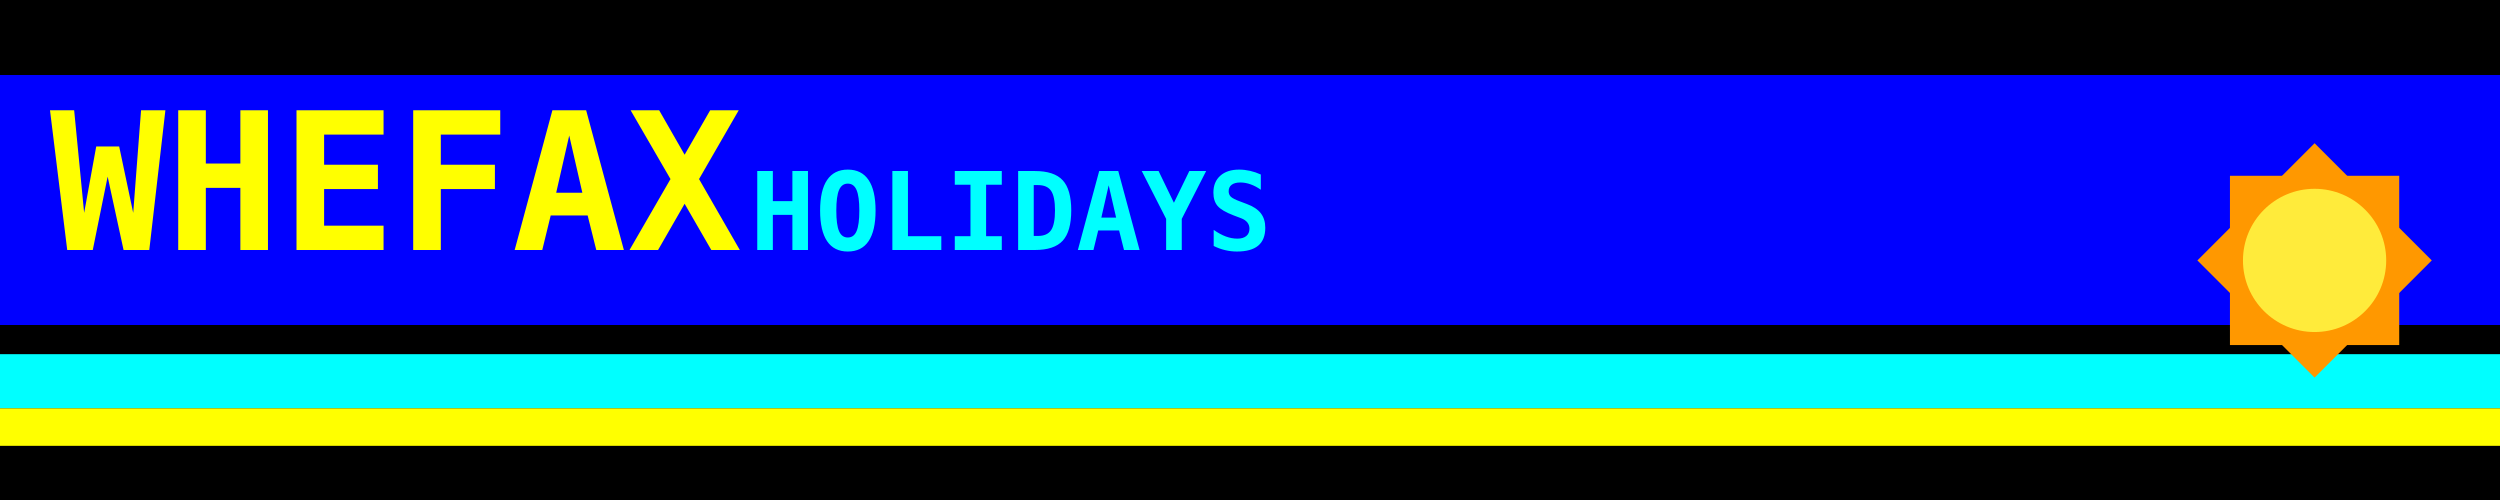
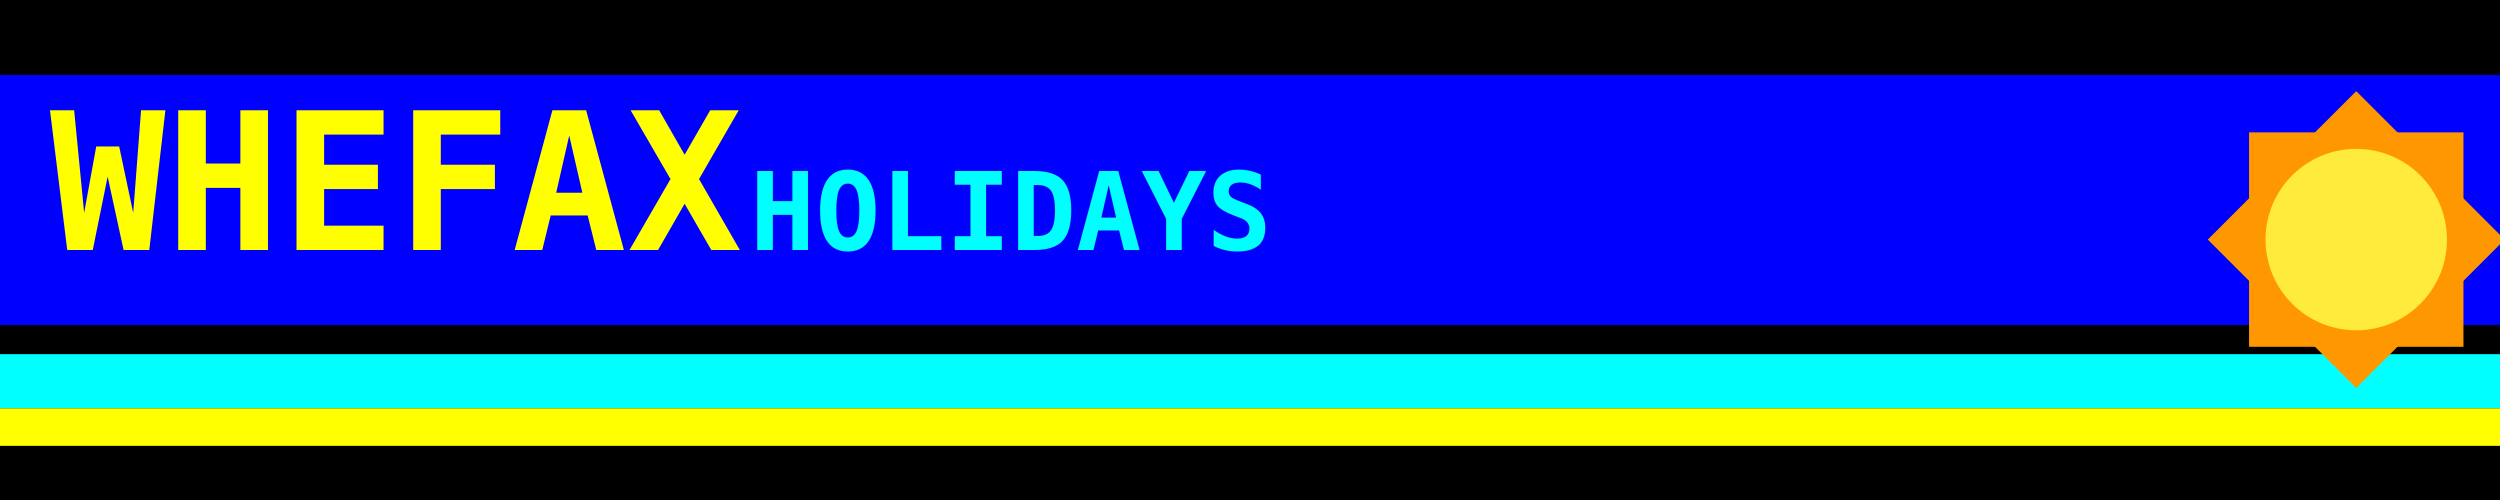
<svg xmlns="http://www.w3.org/2000/svg" width="1200" height="240">
  <rect width="1200" height="240" fill="#000" />
  <rect x="0" y="36" width="1200" height="120" fill="#00f" />
  <text x="24" y="120" font-family="monospace" font-size="92" font-weight="700" fill="#ff0">WHEFAX</text>
  <text x="360" y="120" font-family="monospace" font-size="52" font-weight="700" fill="#0ff">HOLIDAYS</text>
  <rect x="0" y="170" width="1200" height="26" fill="#0ff" />
  <rect x="0" y="196" width="1200" height="18" fill="#ff0" />
-   <svg x="1036px" y="50px" width="150" height="150" viewBox="0 0 48 48">
+   <svg x="1036px" y="20px" width="190" height="190" viewBox="0 0 48 48">
    <path fill="#FF9800" d="M11 11H37V37H11z" />
    <path fill="#FF9800" d="M11.272 11.272H36.728V36.728H11.272z" transform="rotate(-45.001 24 24)" />
    <path fill="#FFEB3B" d="M13,24c0,6.077,4.923,11,11,11c6.076,0,11-4.923,11-11s-4.924-11-11-11C17.923,13,13,17.923,13,24" />
  </svg>
</svg>
